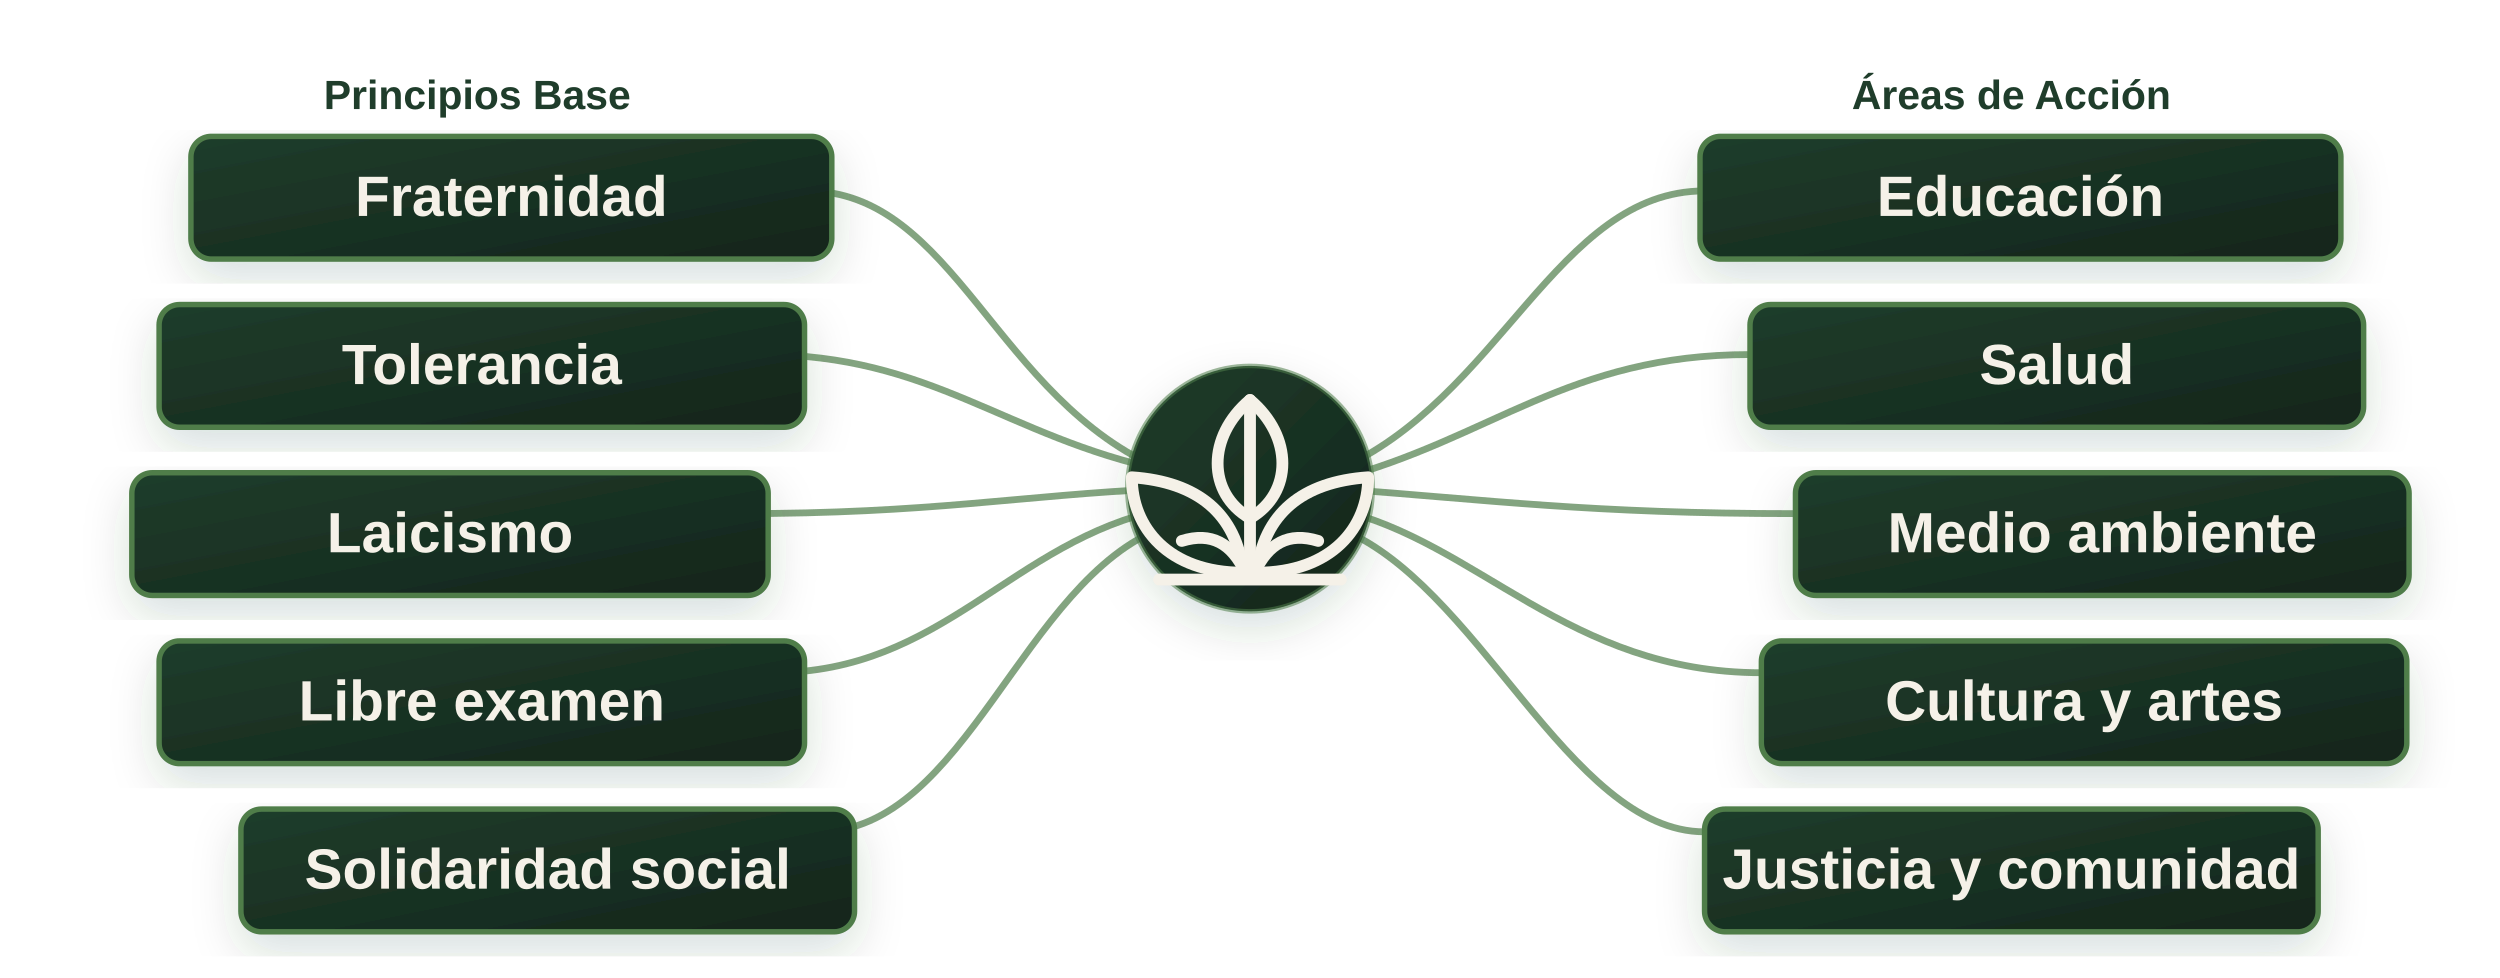
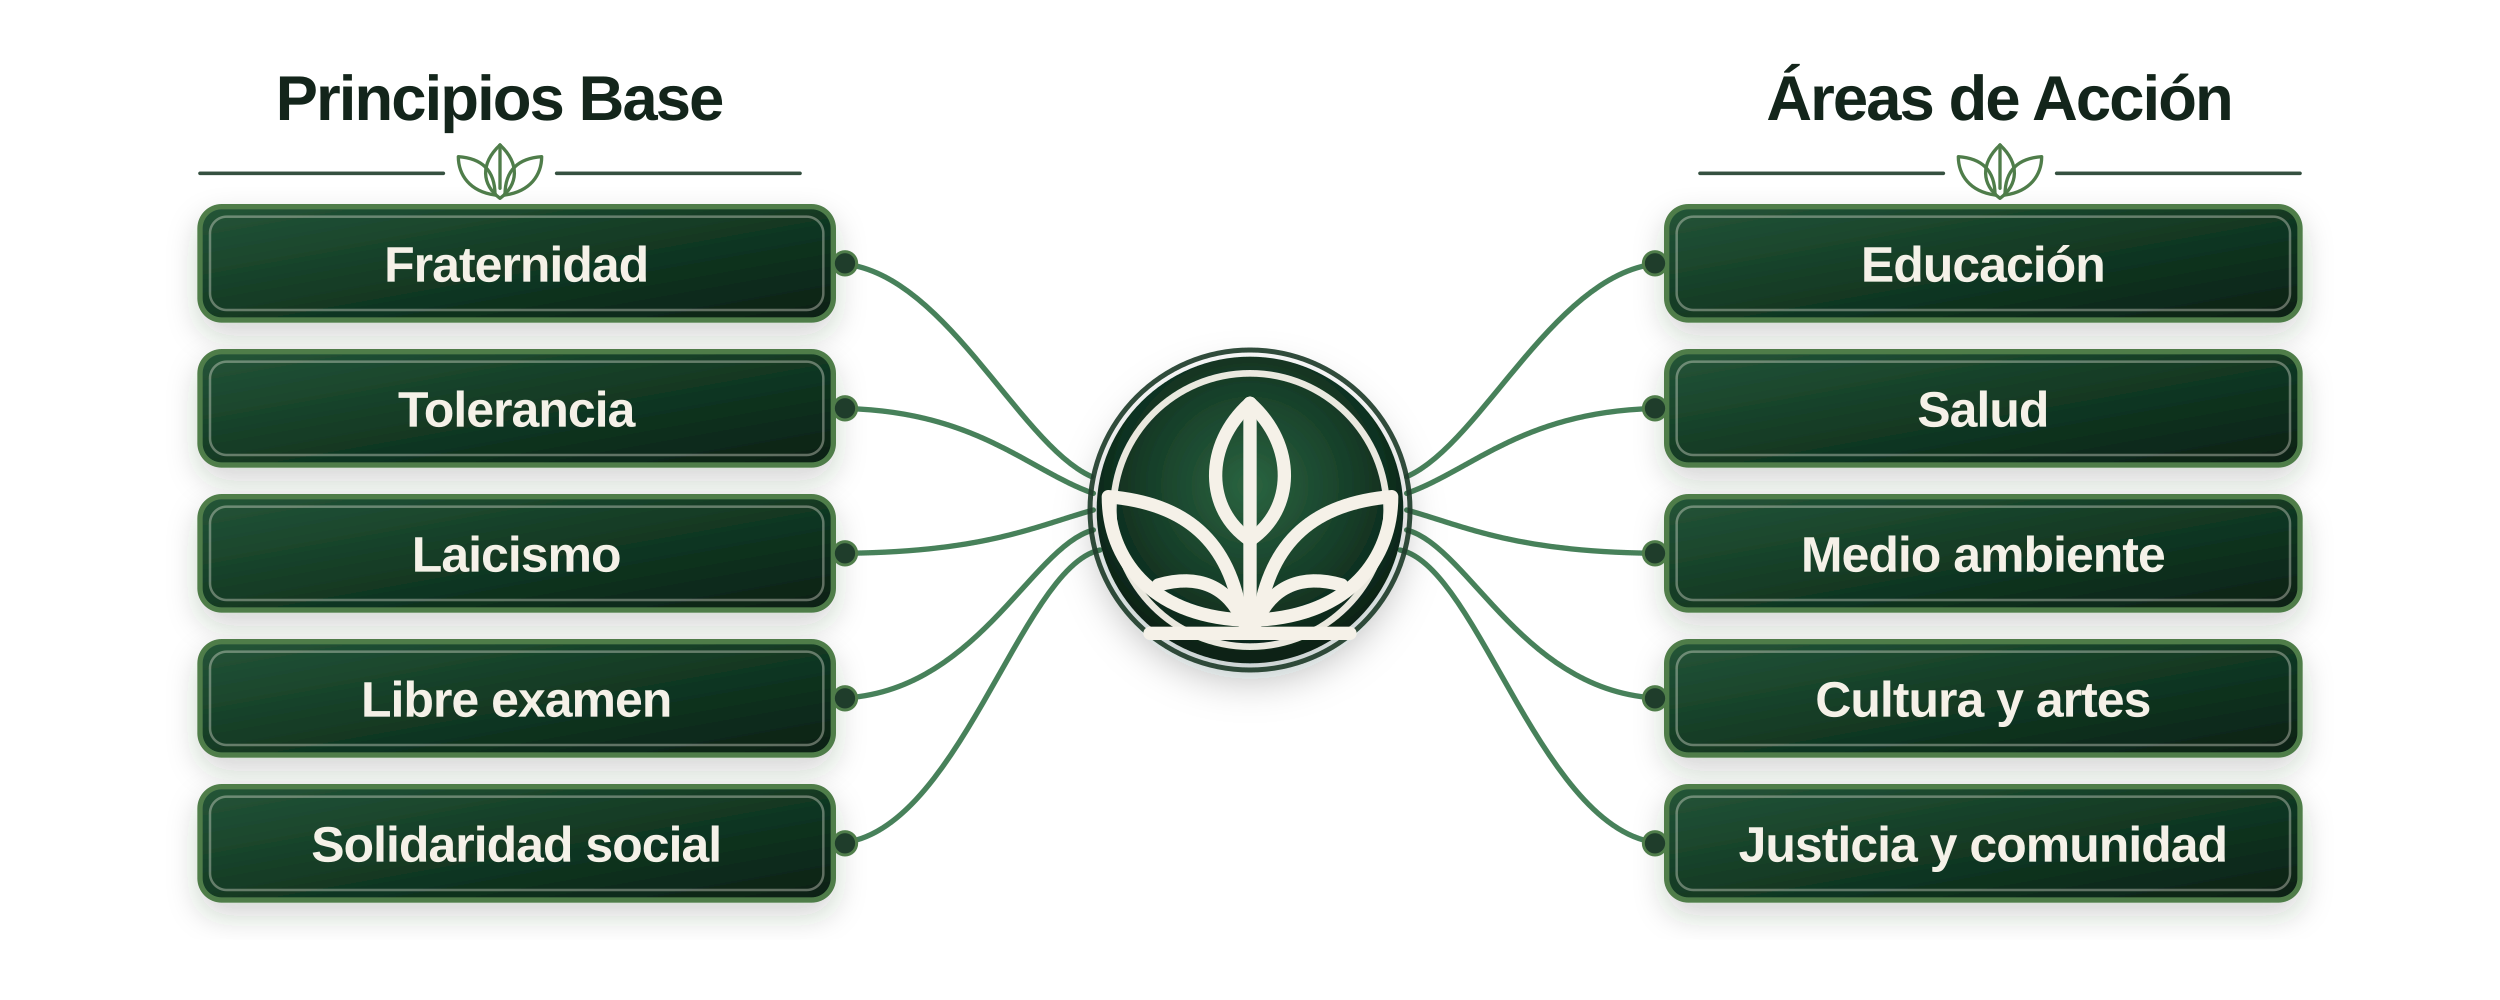
- <svg xmlns="http://www.w3.org/2000/svg" viewBox="0 0 1100 430" role="img" aria-labelledby="title desc">
+ <svg xmlns="http://www.w3.org/2000/svg" viewBox="0 0 1500 600" role="img" aria-labelledby="title desc">
  <defs>
    <linearGradient id="nodeGradient" x1="0" x2="1" y1="0" y2="1">
-       <stop offset="0" stop-color="#1f3d2b" />
-       <stop offset="1" stop-color="#13251b" />
+       <stop offset="0" stop-color="#245538" />
+       <stop offset="0.52" stop-color="#123923" />
+       <stop offset="1" stop-color="#092015" />
    </linearGradient>
-     <linearGradient id="logoGradient" x1="0" x2="1" y1="0" y2="1">
-       <stop offset="0" stop-color="#1f3d2b" />
-       <stop offset="1" stop-color="#13251b" />
-     </linearGradient>
-     <filter id="softShadow" x="-20%" y="-20%" width="140%" height="140%">
-       <feDropShadow dx="0" dy="8" stdDeviation="10" flood-color="#1f3d2b" flood-opacity="0.16" />
+     <radialGradient id="logoGradient" cx="50%" cy="42%" r="60%">
+       <stop offset="0" stop-color="#2b6440" />
+       <stop offset="0.58" stop-color="#163d28" />
+       <stop offset="1" stop-color="#071d13" />
+     </radialGradient>
+     <filter id="nodeShadow" x="-20%" y="-35%" width="140%" height="170%">
+       <feDropShadow dx="0" dy="8" stdDeviation="9" flood-color="#1f3d2b" flood-opacity="0.20" />
+     </filter>
+     <filter id="logoShadow" x="-30%" y="-30%" width="160%" height="160%">
+       <feDropShadow dx="0" dy="10" stdDeviation="12" flood-color="#13251b" flood-opacity="0.26" />
    </filter>
    <style>
-       .label-title{font-family:'Plus Jakarta Sans',Arial,Helvetica,sans-serif;font-size:18px;font-weight:700;fill:#1f3d2b}
-       .node-text{font-family:'Plus Jakarta Sans',Arial,Helvetica,sans-serif;font-size:25px;font-weight:700;fill:#f5f1e8}
-       .line{fill:none;stroke:#4f7d4a;stroke-width:3;stroke-linecap:round;opacity:.7}
-       .node{fill:url(#nodeGradient);stroke:#4f7d4a;stroke-width:2.4}
+       .heading{font-family:'Plus Jakarta Sans',Arial,Helvetica,sans-serif;font-size:38px;font-weight:900;fill:#13251b;letter-spacing:-.03em}
+       .node-text{font-family:'Plus Jakarta Sans',Arial,Helvetica,sans-serif;font-size:30px;font-weight:900;fill:#f5f1e8;letter-spacing:-.02em}
+       .line{fill:none;stroke:#2f7044;stroke-width:3.2;stroke-linecap:round;opacity:.88}
+       .node{fill:url(#nodeGradient);stroke:#4f7d4a;stroke-width:3.2}
+       .node-inner{fill:none;stroke:rgba(245,241,232,.36);stroke-width:1.5}
+       .dot{fill:#1f3d2b;stroke:#4f7d4a;stroke-width:1.8}
+       .decor{stroke:#1f3d2b;stroke-width:2.2;stroke-linecap:round;opacity:.9}
+       .decor-leaf{fill:none;stroke:#4f7d4a;stroke-width:2;stroke-linecap:round;stroke-linejoin:round}
    </style>
  </defs>
-   <text x="210" y="48" text-anchor="middle" class="label-title">Principios Base</text>
-   <text x="885" y="48" text-anchor="middle" class="label-title">Áreas de Acción</text>
-   <path class="line" d="M355 84 C420 84 438 176 512 207" />
-   <path class="line" d="M335 156 C410 156 442 192 512 207" />
-   <path class="line" d="M325 226 C410 226 448 218 512 215" />
-   <path class="line" d="M340 296 C415 296 445 238 512 224" />
-   <path class="line" d="M360 366 C425 366 450 255 512 232" />
-   <path class="line" d="M588 207 C660 176 685 84 750 84" />
-   <path class="line" d="M588 211 C656 193 690 156 770 156" />
-   <path class="line" d="M588 215 C656 220 700 226 790 226" />
-   <path class="line" d="M588 224 C650 238 690 296 775 296" />
-   <path class="line" d="M588 232 C650 255 690 366 750 366" />
-   <rect class="node" x="84" y="60" width="282" height="54" rx="9" filter="url(#softShadow)" />
-   <rect class="node" x="70" y="134" width="284" height="54" rx="9" filter="url(#softShadow)" />
-   <rect class="node" x="58" y="208" width="280" height="54" rx="9" filter="url(#softShadow)" />
-   <rect class="node" x="70" y="282" width="284" height="54" rx="9" filter="url(#softShadow)" />
-   <rect class="node" x="106" y="356" width="270" height="54" rx="9" filter="url(#softShadow)" />
-   <text x="225" y="95" text-anchor="middle" class="node-text">Fraternidad</text>
-   <text x="212" y="169" text-anchor="middle" class="node-text">Tolerancia</text>
-   <text x="198" y="243" text-anchor="middle" class="node-text">Laicismo</text>
-   <text x="212" y="317" text-anchor="middle" class="node-text">Libre examen</text>
-   <text x="241" y="391" text-anchor="middle" class="node-text">Solidaridad social</text>
-   <rect class="node" x="748" y="60" width="282" height="54" rx="9" filter="url(#softShadow)" />
-   <rect class="node" x="770" y="134" width="270" height="54" rx="9" filter="url(#softShadow)" />
-   <rect class="node" x="790" y="208" width="270" height="54" rx="9" filter="url(#softShadow)" />
-   <rect class="node" x="775" y="282" width="284" height="54" rx="9" filter="url(#softShadow)" />
-   <rect class="node" x="750" y="356" width="270" height="54" rx="9" filter="url(#softShadow)" />
-   <text x="889" y="95" text-anchor="middle" class="node-text">Educación</text>
-   <text x="905" y="169" text-anchor="middle" class="node-text">Salud</text>
-   <text x="925" y="243" text-anchor="middle" class="node-text">Medio ambiente</text>
-   <text x="917" y="317" text-anchor="middle" class="node-text">Cultura y artes</text>
-   <text x="885" y="391" text-anchor="middle" class="node-text">Justicia y comunidad</text>
-   <circle cx="550" cy="215" r="54" fill="url(#logoGradient)" filter="url(#softShadow)" />
-   <circle cx="550" cy="215" r="54" fill="none" stroke="#4f7d4a" stroke-width="2" opacity=".55" />
-   <g fill="none" stroke="#f5f1e8" stroke-width="5.2" stroke-linecap="round" stroke-linejoin="round">
-     <path d="M550 253 V176" />
-     <path d="M550 176 C531 192 531 217 550 228 C569 217 569 192 550 176Z" />
-     <path d="M547 252 C514 252 498 232 498 210 C527 212 544 226 547 252Z" />
-     <path d="M553 252 C586 252 602 232 602 210 C573 212 556 226 553 252Z" />
-     <path d="M520 238 C533 234 542 239 548 252" />
-     <path d="M580 238 C567 234 558 239 552 252" />
-     <path d="M510 255 H590" />
+   <text x="300" y="72" text-anchor="middle" class="heading">Principios Base</text>
+   <line x1="120" y1="104" x2="266" y2="104" class="decor" />
+   <line x1="334" y1="104" x2="480" y2="104" class="decor" />
+   <g class="decor-leaf" transform="translate(300 103)">
+     <path d="M0 10 V-16" />
+     <path d="M0 -16 C-12 -5 -11 8 0 16 C11 8 12 -5 0 -16Z" />
+     <path d="M-3 14 C-18 12 -25 2 -25 -9 C-11 -8 -3 -1 -3 14Z" />
+     <path d="M3 14 C18 12 25 2 25 -9 C11 -8 3 -1 3 14Z" />
+   </g>
+   <text x="1200" y="72" text-anchor="middle" class="heading">Áreas de Acción</text>
+   <line x1="1020" y1="104" x2="1166" y2="104" class="decor" />
+   <line x1="1234" y1="104" x2="1380" y2="104" class="decor" />
+   <g class="decor-leaf" transform="translate(1200 103)">
+     <path d="M0 10 V-16" />
+     <path d="M0 -16 C-12 -5 -11 8 0 16 C11 8 12 -5 0 -16Z" />
+     <path d="M-3 14 C-18 12 -25 2 -25 -9 C-11 -8 -3 -1 -3 14Z" />
+     <path d="M3 14 C18 12 25 2 25 -9 C11 -8 3 -1 3 14Z" />
+   </g>
+   <path class="line" d="M500 158 C565 158 610 266 655 286" />
+   <path class="line" d="M500 245 C585 245 616 282 656 296" />
+   <path class="line" d="M500 332 C590 332 620 316 656 306" />
+   <path class="line" d="M500 419 C585 419 618 328 656 318" />
+   <path class="line" d="M500 506 C574 506 612 340 660 330" />
+   <path class="line" d="M844 286 C890 266 935 158 1000 158" />
+   <path class="line" d="M844 296 C884 282 915 245 1000 245" />
+   <path class="line" d="M844 306 C880 316 910 332 1000 332" />
+   <path class="line" d="M844 318 C882 328 915 419 1000 419" />
+   <path class="line" d="M840 330 C888 340 926 506 1000 506" />
+   <rect class="node" x="120" y="124" width="380" height="68" rx="13" filter="url(#nodeShadow)" />
+   <rect class="node-inner" x="126" y="130" width="368" height="56" rx="10" />
+   <circle class="dot" cx="507" cy="158" r="7" />
+   <rect class="node" x="120" y="211" width="380" height="68" rx="13" filter="url(#nodeShadow)" />
+   <rect class="node-inner" x="126" y="217" width="368" height="56" rx="10" />
+   <circle class="dot" cx="507" cy="245" r="7" />
+   <rect class="node" x="120" y="298" width="380" height="68" rx="13" filter="url(#nodeShadow)" />
+   <rect class="node-inner" x="126" y="304" width="368" height="56" rx="10" />
+   <circle class="dot" cx="507" cy="332" r="7" />
+   <rect class="node" x="120" y="385" width="380" height="68" rx="13" filter="url(#nodeShadow)" />
+   <rect class="node-inner" x="126" y="391" width="368" height="56" rx="10" />
+   <circle class="dot" cx="507" cy="419" r="7" />
+   <rect class="node" x="120" y="472" width="380" height="68" rx="13" filter="url(#nodeShadow)" />
+   <rect class="node-inner" x="126" y="478" width="368" height="56" rx="10" />
+   <circle class="dot" cx="507" cy="506" r="7" />
+   <text x="310" y="169" text-anchor="middle" class="node-text">Fraternidad</text>
+   <text x="310" y="256" text-anchor="middle" class="node-text">Tolerancia</text>
+   <text x="310" y="343" text-anchor="middle" class="node-text">Laicismo</text>
+   <text x="310" y="430" text-anchor="middle" class="node-text">Libre examen</text>
+   <text x="310" y="517" text-anchor="middle" class="node-text">Solidaridad social</text>
+   <rect class="node" x="1000" y="124" width="380" height="68" rx="13" filter="url(#nodeShadow)" />
+   <rect class="node-inner" x="1006" y="130" width="368" height="56" rx="10" />
+   <circle class="dot" cx="993" cy="158" r="7" />
+   <rect class="node" x="1000" y="211" width="380" height="68" rx="13" filter="url(#nodeShadow)" />
+   <rect class="node-inner" x="1006" y="217" width="368" height="56" rx="10" />
+   <circle class="dot" cx="993" cy="245" r="7" />
+   <rect class="node" x="1000" y="298" width="380" height="68" rx="13" filter="url(#nodeShadow)" />
+   <rect class="node-inner" x="1006" y="304" width="368" height="56" rx="10" />
+   <circle class="dot" cx="993" cy="332" r="7" />
+   <rect class="node" x="1000" y="385" width="380" height="68" rx="13" filter="url(#nodeShadow)" />
+   <rect class="node-inner" x="1006" y="391" width="368" height="56" rx="10" />
+   <circle class="dot" cx="993" cy="419" r="7" />
+   <rect class="node" x="1000" y="472" width="380" height="68" rx="13" filter="url(#nodeShadow)" />
+   <rect class="node-inner" x="1006" y="478" width="368" height="56" rx="10" />
+   <circle class="dot" cx="993" cy="506" r="7" />
+   <text x="1190" y="169" text-anchor="middle" class="node-text">Educación</text>
+   <text x="1190" y="256" text-anchor="middle" class="node-text">Salud</text>
+   <text x="1190" y="343" text-anchor="middle" class="node-text">Medio ambiente</text>
+   <text x="1190" y="430" text-anchor="middle" class="node-text">Cultura y artes</text>
+   <text x="1190" y="517" text-anchor="middle" class="node-text">Justicia y comunidad</text>
+   <circle cx="750" cy="306" r="92" fill="url(#logoGradient)" filter="url(#logoShadow)" />
+   <circle cx="750" cy="306" r="82" fill="none" stroke="#f5f1e8" stroke-width="4" opacity=".95" />
+   <circle cx="750" cy="306" r="96" fill="none" stroke="#1f3d2b" stroke-width="3" opacity=".92" />
+   <g fill="none" stroke="#f5f1e8" stroke-width="8" stroke-linecap="round" stroke-linejoin="round">
+     <path d="M750 374 V242" />
+     <path d="M750 242 C722 267 723 306 750 324 C777 306 778 267 750 242Z" />
+     <path d="M745 372 C690 369 665 335 665 298 C711 302 738 324 745 372Z" />
+     <path d="M755 372 C810 369 835 335 835 298 C789 302 762 324 755 372Z" />
+     <path d="M695 351 C719 344 737 352 746 373" />
+     <path d="M805 351 C781 344 763 352 754 373" />
+     <path d="M690 380 H810" />
  </g>
</svg>
